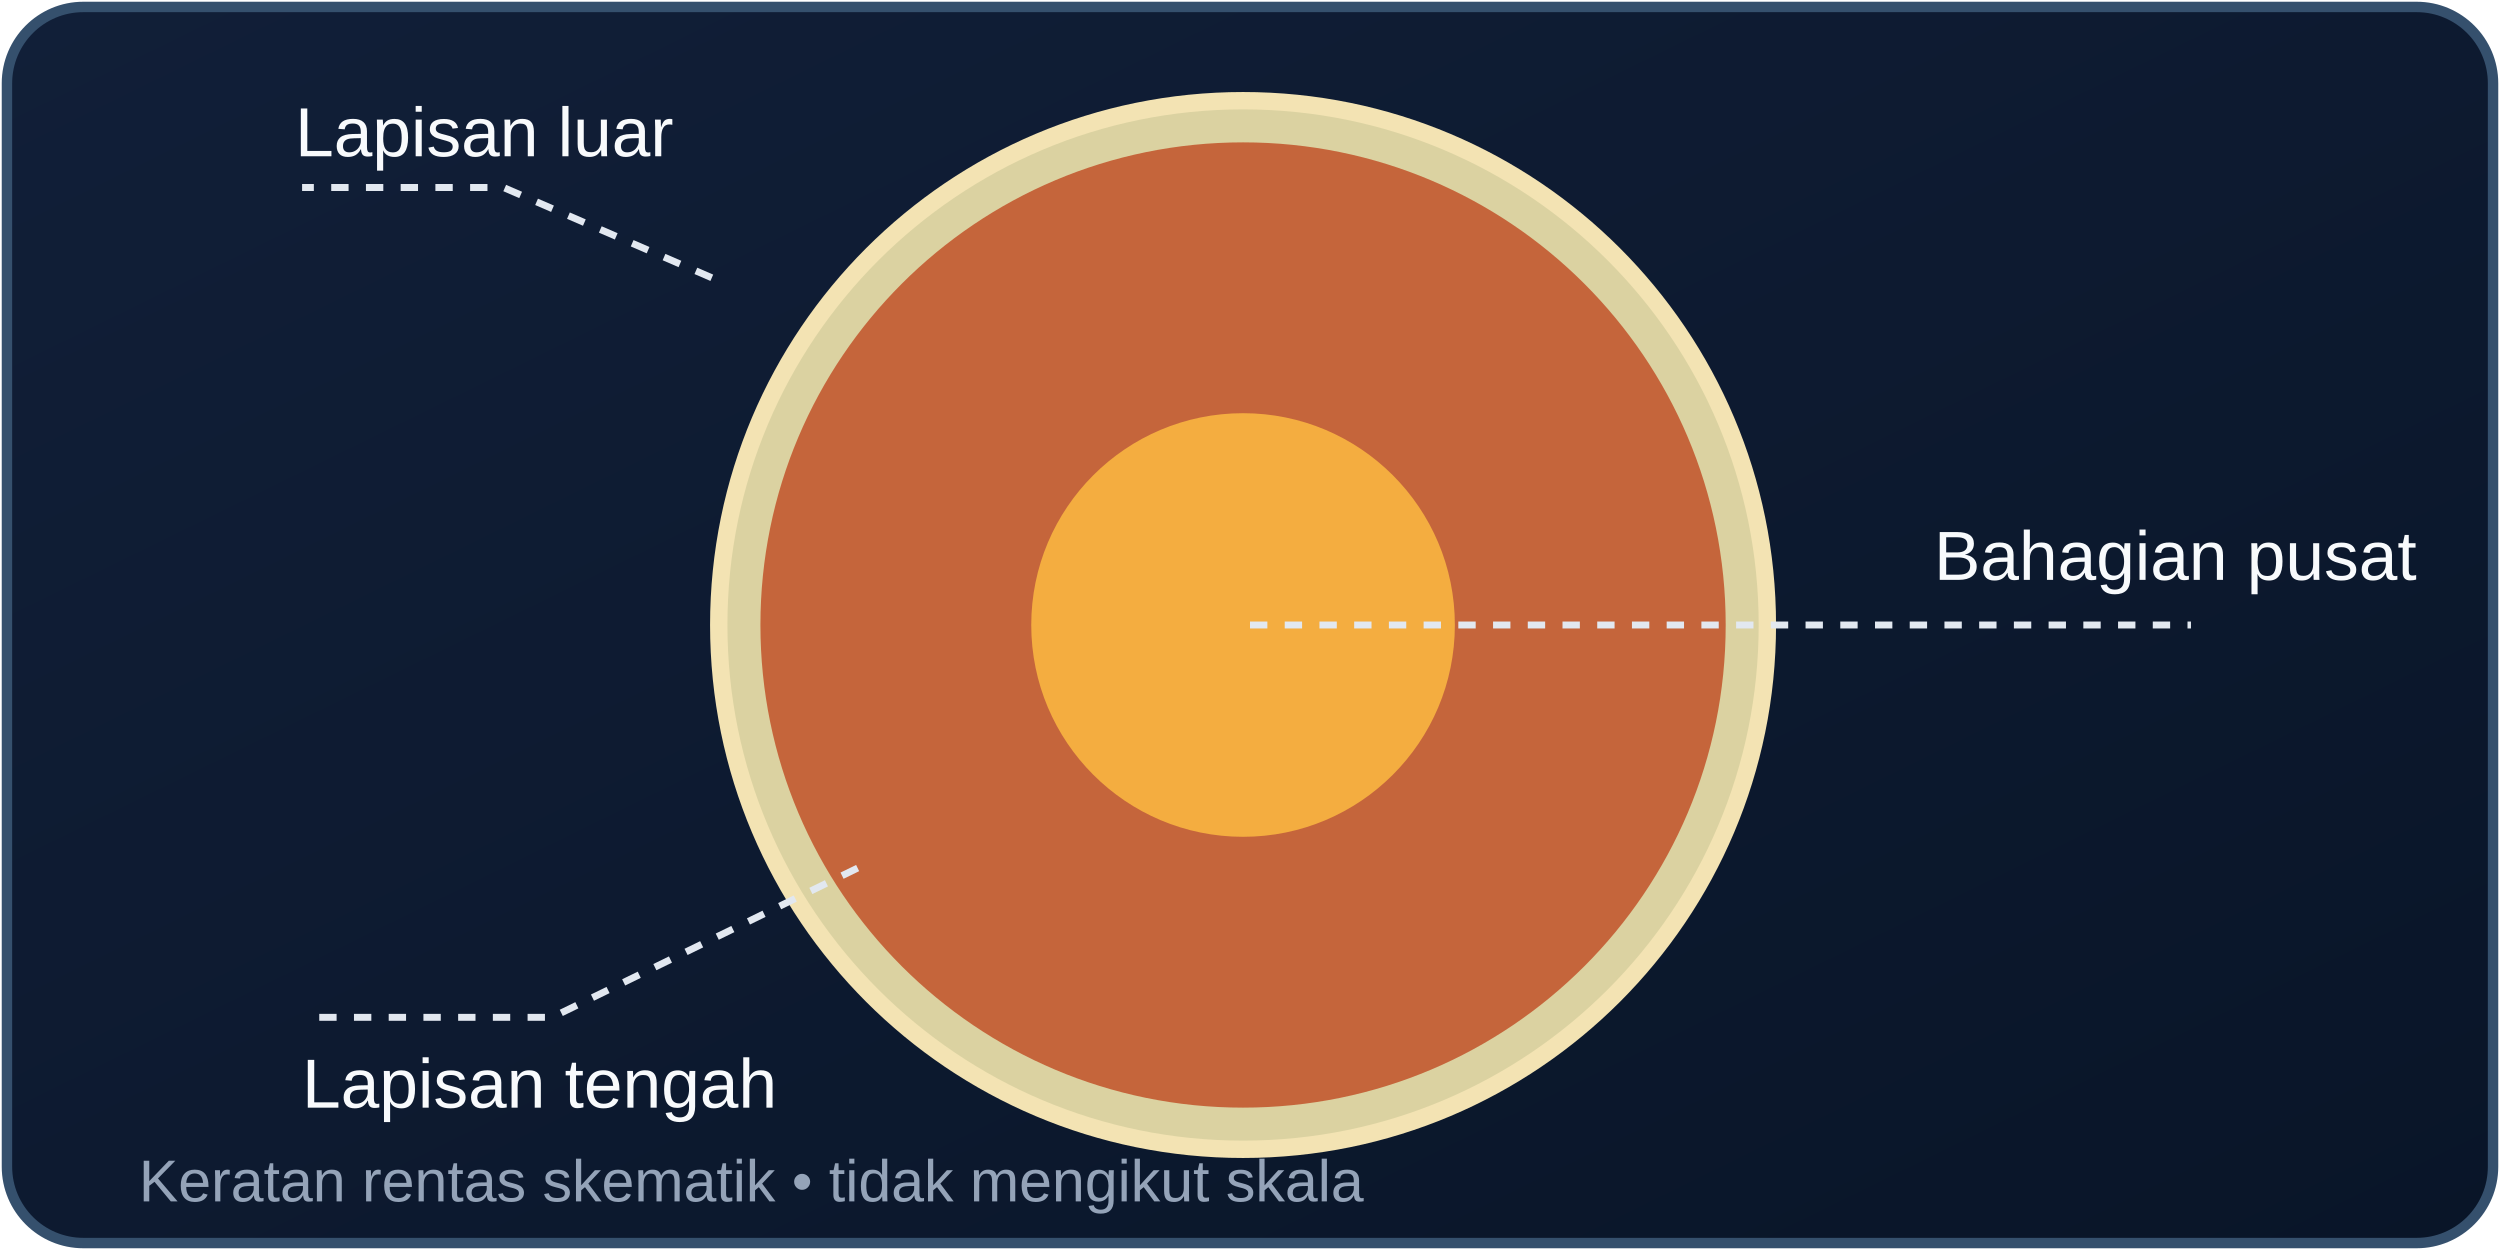
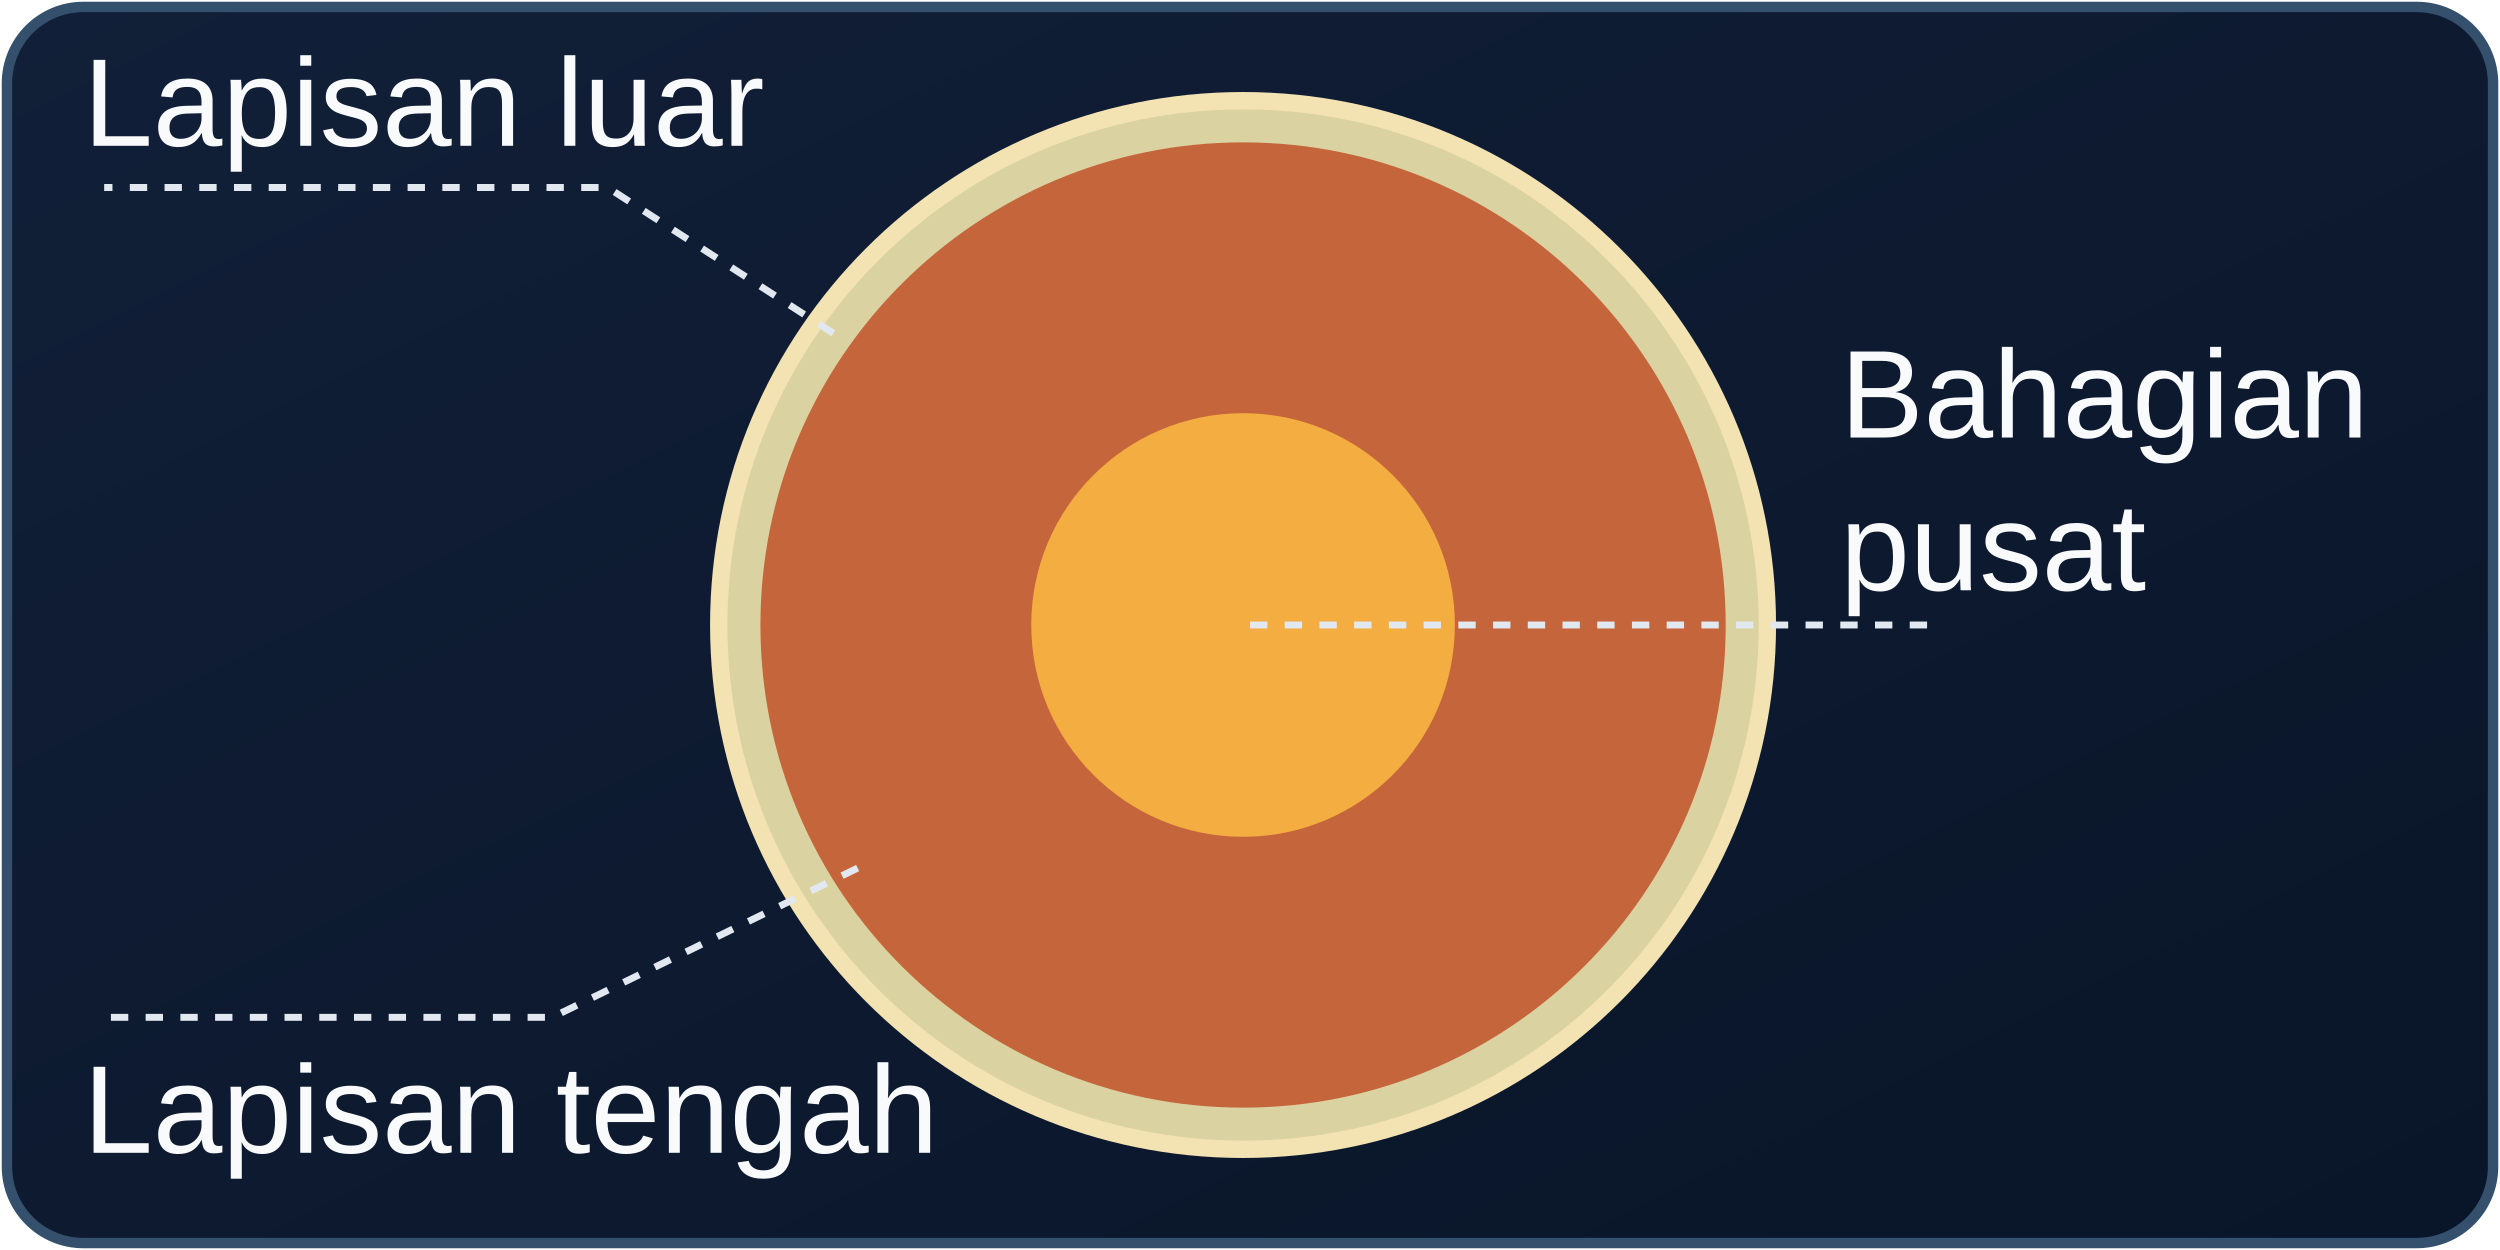
<svg xmlns="http://www.w3.org/2000/svg" viewBox="0 0 720 360" role="img" aria-labelledby="title description">
  <defs>
    <linearGradient id="bg" x2="1" y2="1">
      <stop stop-color="#111f38" />
      <stop offset="1" stop-color="#091528" />
    </linearGradient>
  </defs>
  <rect x="2" y="2" width="716" height="356" rx="22" fill="url(#bg)" stroke="#35506d" stroke-width="3" />
  <circle cx="358" cy="180" r="151" fill="#dbd2a1" stroke="#f3e3b3" stroke-width="5" />
  <circle cx="358" cy="180" r="139" fill="#c5653b" />
  <circle cx="358" cy="180" r="61" fill="#f4ad40" />
-   <path d="M205 80L145 54H87 M247 250L159 293H87 M360 180L539 180H631" fill="none" stroke="#e2e8f0" stroke-width="2" stroke-dasharray="5 5" />
-   <g font-family="Arial,sans-serif" font-size="20" fill="#f8fafc">
-     <text x="85" y="45">Lapisan luar</text>
-     <text x="87" y="319">Lapisan tengah</text>
-     <text x="557" y="167">Bahagian pusat</text>
+   <path d="M240 96L175 54H30 M247 250L159 293H30 M360 180H560" fill="none" stroke="#e2e8f0" stroke-width="2" stroke-dasharray="5 5" />
+   <g font-family="Arial,sans-serif" font-size="36" fill="#f8fafc">
+     <text x="24" y="42">Lapisan luar</text>
+     <text x="24" y="332">Lapisan tengah</text>
+     <text x="530" y="126">
+       <tspan x="530">Bahagian</tspan>
+       <tspan x="530" dy="44">pusat</tspan>
+     </text>
  </g>
-   <text x="40" y="346" font-family="Arial,sans-serif" fill="#94a3b8" font-size="17">Keratan rentas skematik • tidak mengikut skala</text>
</svg>
